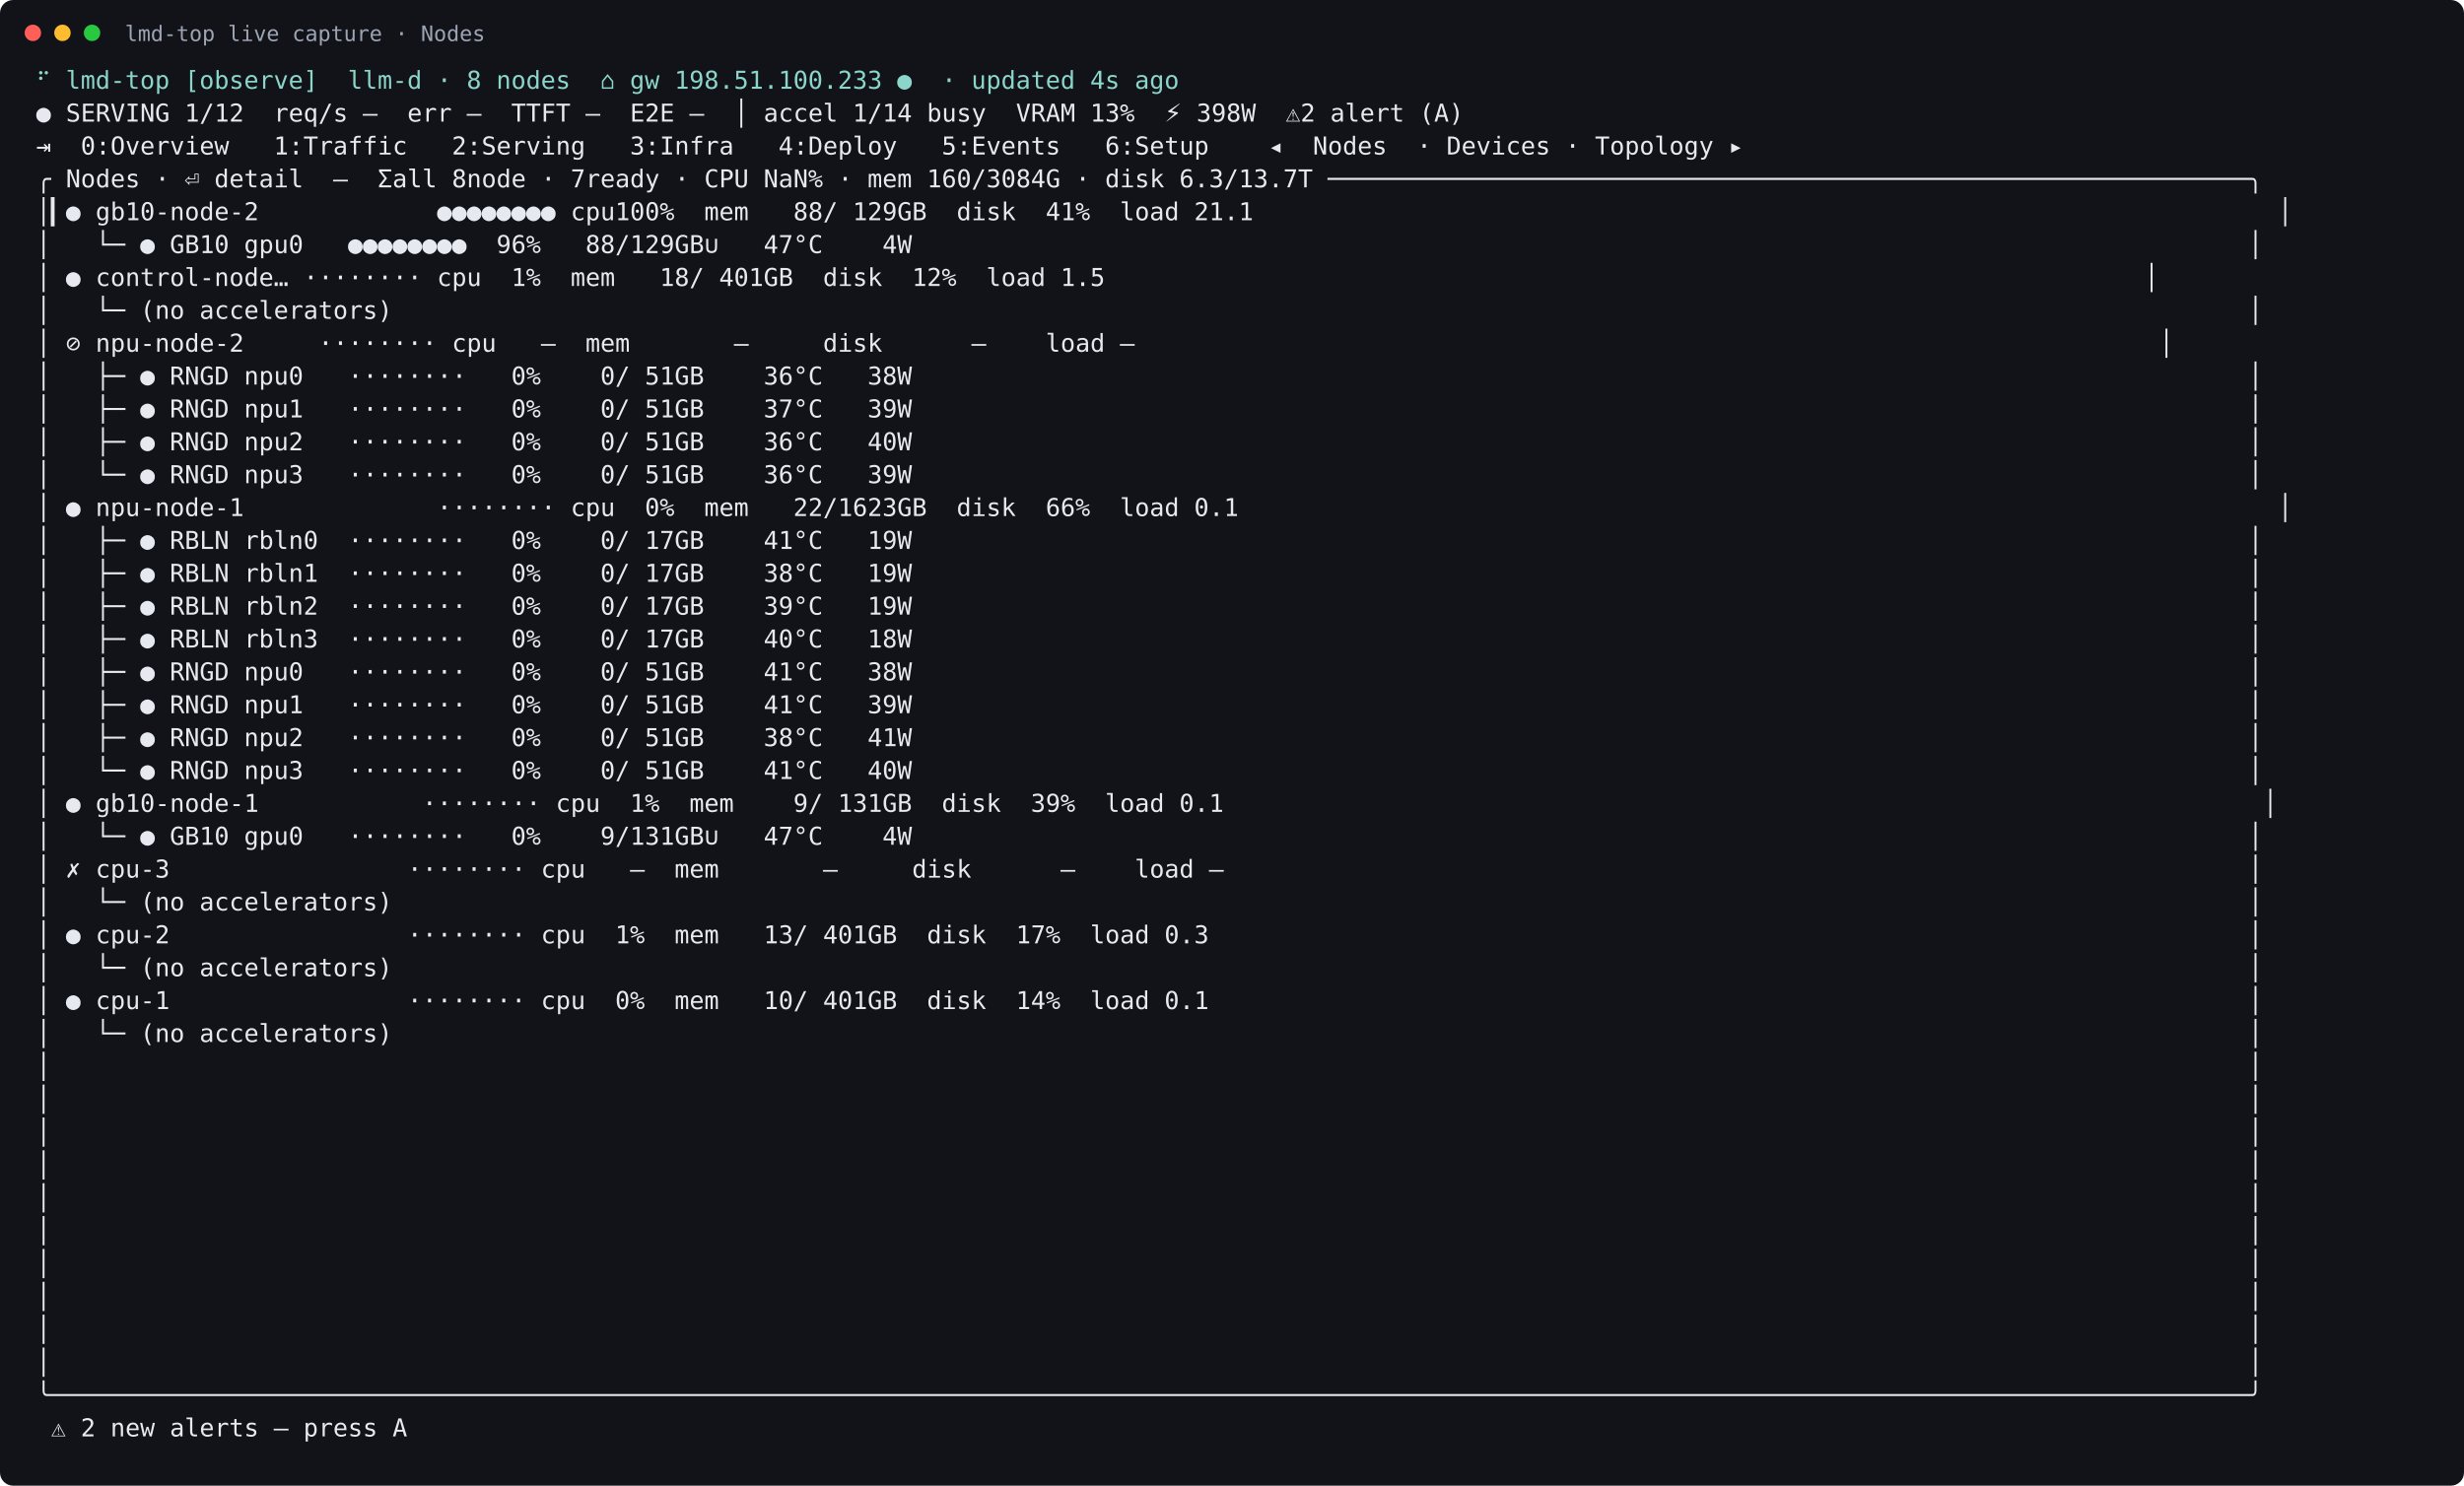
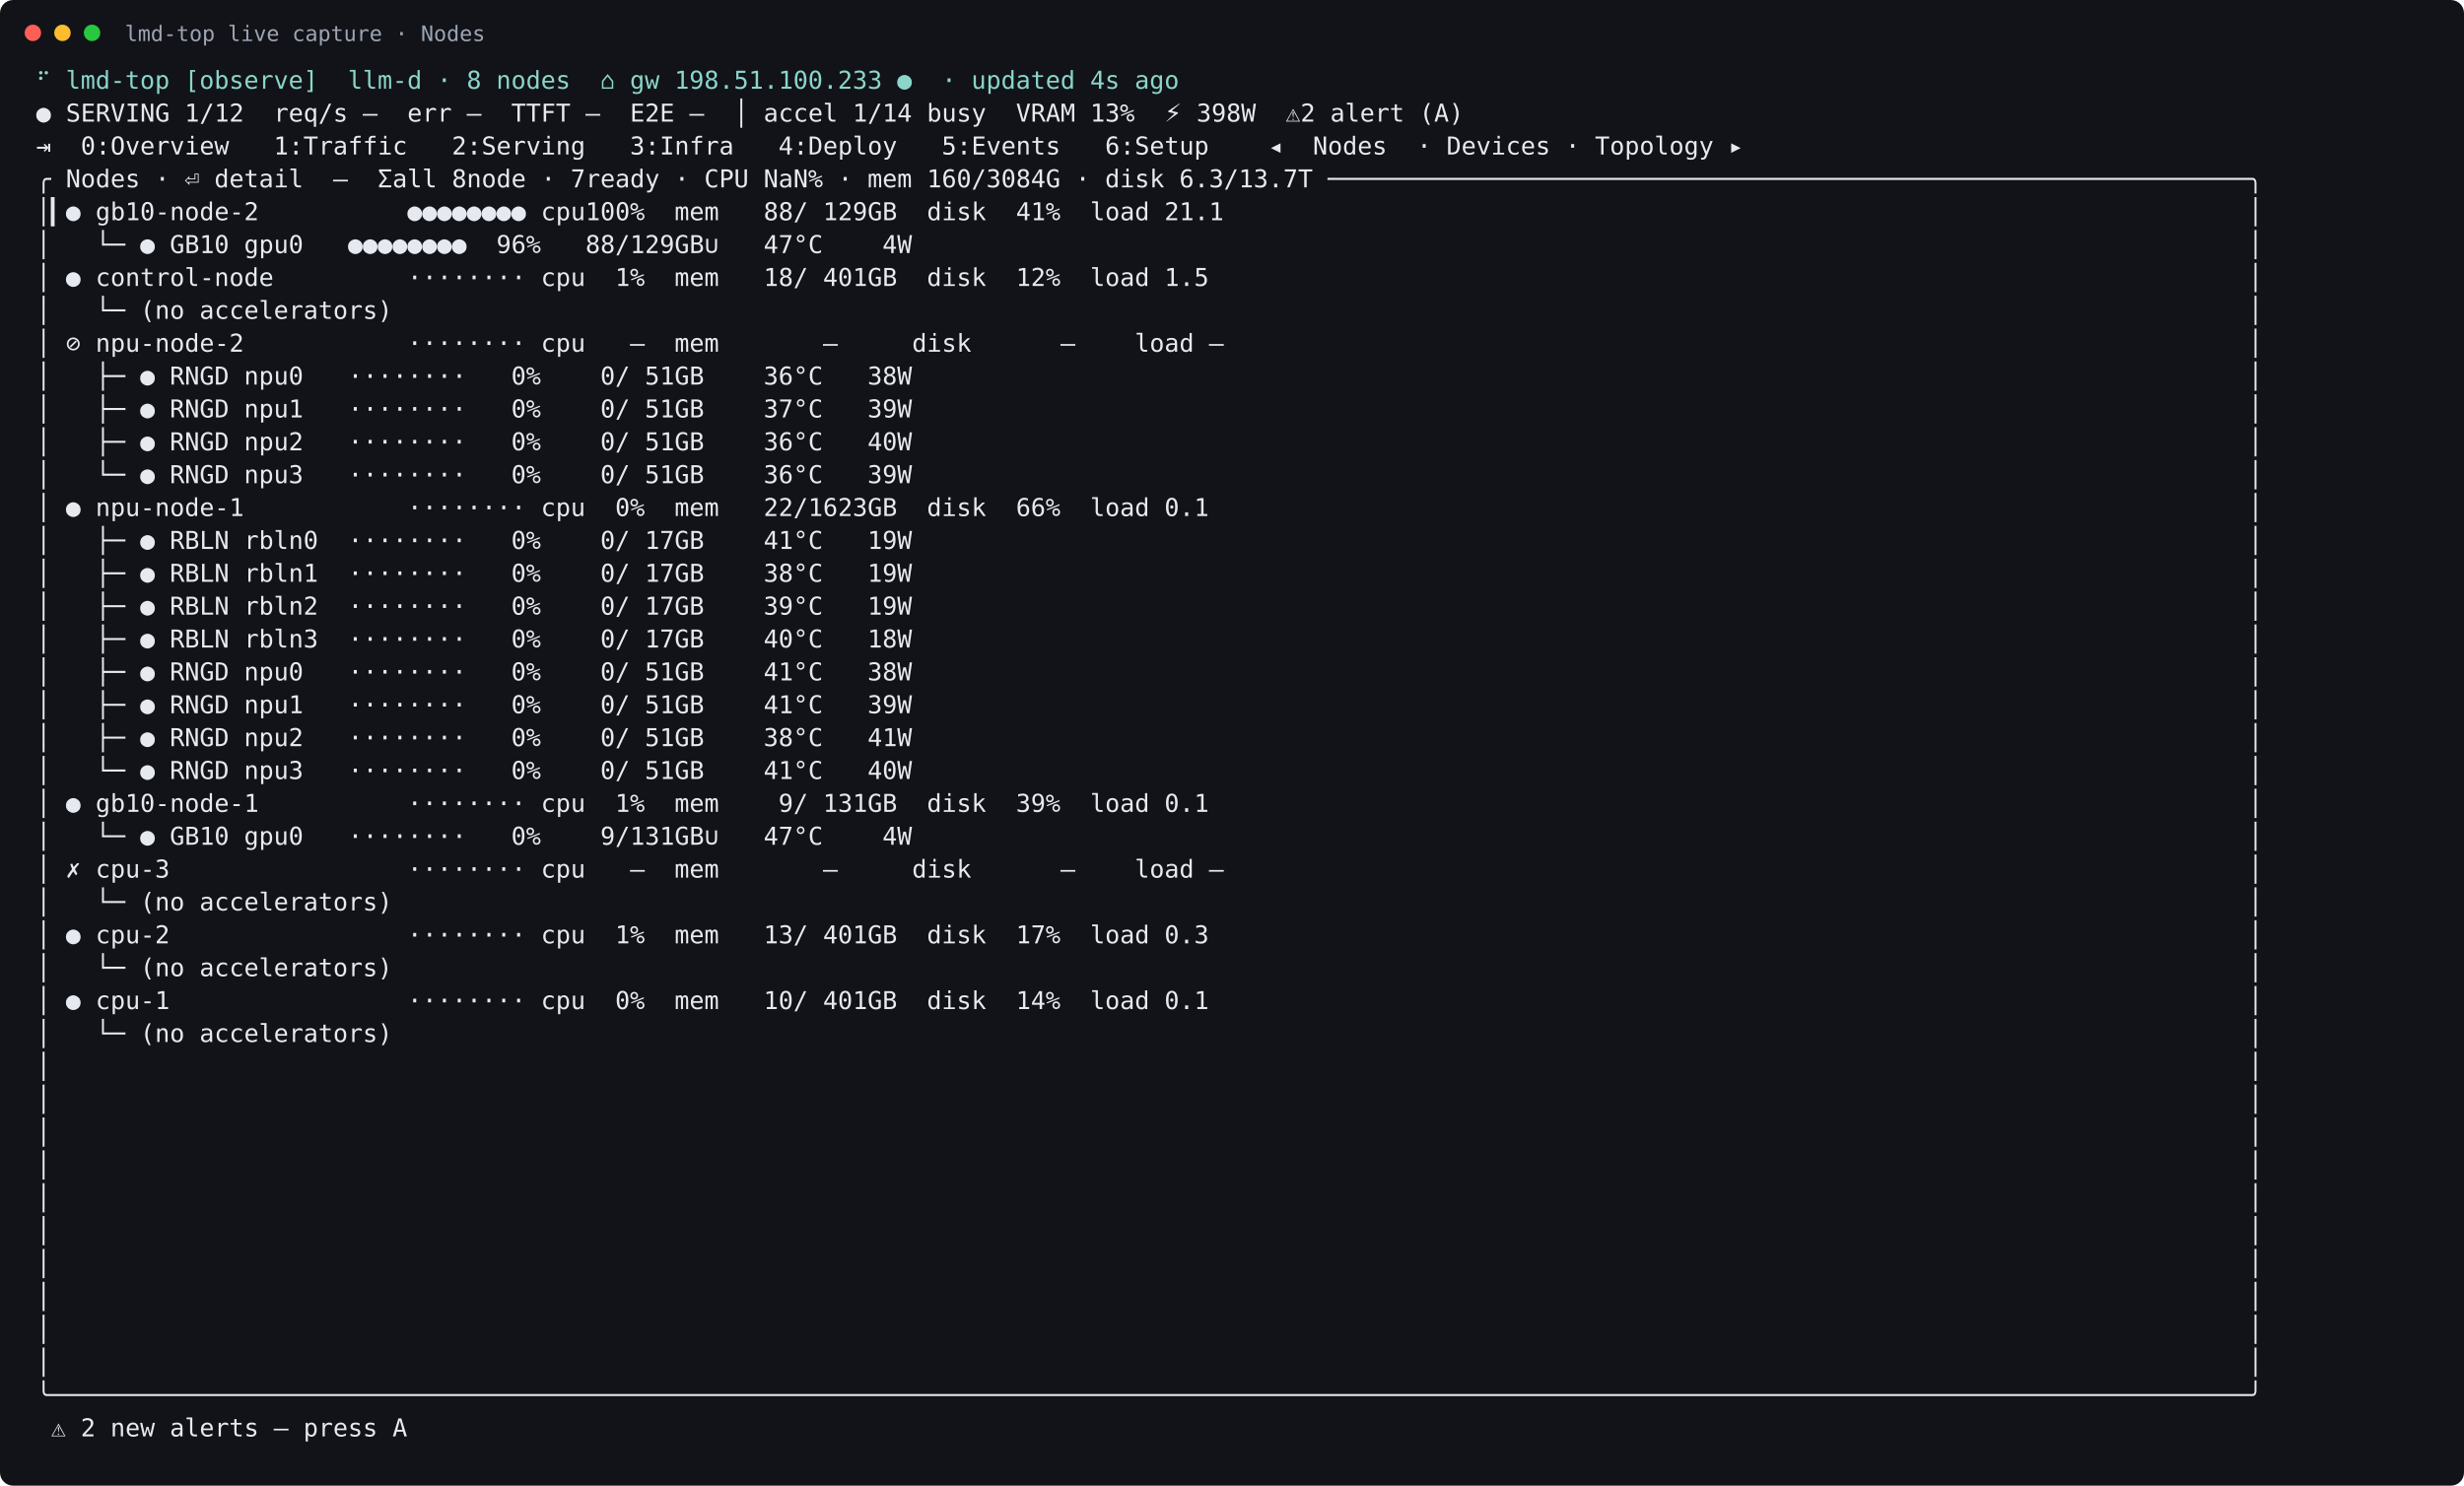
<svg xmlns="http://www.w3.org/2000/svg" width="1499" height="904" viewBox="0 0 1499 904">
  <rect width="100%" height="100%" rx="8" fill="#111318" />
  <circle cx="20" cy="20" r="5" fill="#ff5f57" />
  <circle cx="38" cy="20" r="5" fill="#febc2e" />
  <circle cx="56" cy="20" r="5" fill="#28c840" />
  <text x="76" y="25" fill="#9da5b4" font-family="DejaVu Sans Mono, monospace" font-size="13">lmd-top live capture · Nodes</text>
  <text xml:space="preserve" x="22" y="54" fill="#e6e9ef" font-family="DejaVu Sans Mono, monospace" font-size="15">
    <tspan x="22" dy="0" fill="#8bd5ca">⠋ lmd-top [observe]  llm-d · 8 nodes  ⌂ gw 198.51.100.233 ●  · updated 4s ago</tspan>
    <tspan x="22" dy="20">● SERVING 1/12  req/s –  err –  TTFT –  E2E –  │ accel 1/14 busy  VRAM 13%  ⚡ 398W  ⚠2 alert (A)</tspan>
    <tspan x="22" dy="20">⇥  0:Overview   1:Traffic   2:Serving   3:Infra   4:Deploy   5:Events   6:Setup    ◂  Nodes  · Devices · Topology ▸</tspan>
    <tspan x="22" dy="20">╭ Nodes · ⏎ detail  —  Σall 8node · 7ready · CPU NaN% · mem 160/3084G · disk 6.3/13.7T ──────────────────────────────────────────────────────────────╮</tspan>
-     <tspan x="22" dy="20">│▎● gb10-node-2            ●●●●●●●● cpu100%  mem   88/ 129GB  disk  41%  load 21.1                                                                     │</tspan>
+     <tspan x="22" dy="20">│▎● gb10-node-2          ●●●●●●●● cpu100%  mem   88/ 129GB  disk  41%  load 21.1                                                                     │</tspan>
    <tspan x="22" dy="20">│   └─ ● GB10 gpu0   ●●●●●●●●  96%   88/129GB∪   47°C    4W                                                                                          │</tspan>
-     <tspan x="22" dy="20">│ ● control-node… ········ cpu  1%  mem   18/ 401GB  disk  12%  load 1.5                                                                      │</tspan>
+     <tspan x="22" dy="20">│ ● control-node         ········ cpu  1%  mem   18/ 401GB  disk  12%  load 1.5                                                                      │</tspan>
    <tspan x="22" dy="20">│   └─ (no accelerators)                                                                                                                             │</tspan>
-     <tspan x="22" dy="20">│ ⊘ npu-node-2     ········ cpu   –  mem       –     disk      –    load –                                                                     │</tspan>
+     <tspan x="22" dy="20">│ ⊘ npu-node-2           ········ cpu   –  mem       –     disk      –    load –                                                                     │</tspan>
    <tspan x="22" dy="20">│   ├─ ● RNGD npu0   ········   0%    0/ 51GB    36°C   38W                                                                                          │</tspan>
    <tspan x="22" dy="20">│   ├─ ● RNGD npu1   ········   0%    0/ 51GB    37°C   39W                                                                                          │</tspan>
    <tspan x="22" dy="20">│   ├─ ● RNGD npu2   ········   0%    0/ 51GB    36°C   40W                                                                                          │</tspan>
    <tspan x="22" dy="20">│   └─ ● RNGD npu3   ········   0%    0/ 51GB    36°C   39W                                                                                          │</tspan>
-     <tspan x="22" dy="20">│ ● npu-node-1             ········ cpu  0%  mem   22/1623GB  disk  66%  load 0.1                                                                      │</tspan>
+     <tspan x="22" dy="20">│ ● npu-node-1           ········ cpu  0%  mem   22/1623GB  disk  66%  load 0.1                                                                      │</tspan>
    <tspan x="22" dy="20">│   ├─ ● RBLN rbln0  ········   0%    0/ 17GB    41°C   19W                                                                                          │</tspan>
    <tspan x="22" dy="20">│   ├─ ● RBLN rbln1  ········   0%    0/ 17GB    38°C   19W                                                                                          │</tspan>
    <tspan x="22" dy="20">│   ├─ ● RBLN rbln2  ········   0%    0/ 17GB    39°C   19W                                                                                          │</tspan>
    <tspan x="22" dy="20">│   ├─ ● RBLN rbln3  ········   0%    0/ 17GB    40°C   18W                                                                                          │</tspan>
    <tspan x="22" dy="20">│   ├─ ● RNGD npu0   ········   0%    0/ 51GB    41°C   38W                                                                                          │</tspan>
    <tspan x="22" dy="20">│   ├─ ● RNGD npu1   ········   0%    0/ 51GB    41°C   39W                                                                                          │</tspan>
    <tspan x="22" dy="20">│   ├─ ● RNGD npu2   ········   0%    0/ 51GB    38°C   41W                                                                                          │</tspan>
    <tspan x="22" dy="20">│   └─ ● RNGD npu3   ········   0%    0/ 51GB    41°C   40W                                                                                          │</tspan>
-     <tspan x="22" dy="20">│ ● gb10-node-1           ········ cpu  1%  mem    9/ 131GB  disk  39%  load 0.1                                                                      │</tspan>
+     <tspan x="22" dy="20">│ ● gb10-node-1          ········ cpu  1%  mem    9/ 131GB  disk  39%  load 0.1                                                                      │</tspan>
    <tspan x="22" dy="20">│   └─ ● GB10 gpu0   ········   0%    9/131GB∪   47°C    4W                                                                                          │</tspan>
    <tspan x="22" dy="20">│ ✗ cpu-3                ········ cpu   –  mem       –     disk      –    load –                                                                     │</tspan>
    <tspan x="22" dy="20">│   └─ (no accelerators)                                                                                                                             │</tspan>
    <tspan x="22" dy="20">│ ● cpu-2                ········ cpu  1%  mem   13/ 401GB  disk  17%  load 0.3                                                                      │</tspan>
    <tspan x="22" dy="20">│   └─ (no accelerators)                                                                                                                             │</tspan>
    <tspan x="22" dy="20">│ ● cpu-1                ········ cpu  0%  mem   10/ 401GB  disk  14%  load 0.1                                                                      │</tspan>
    <tspan x="22" dy="20">│   └─ (no accelerators)                                                                                                                             │</tspan>
    <tspan x="22" dy="20">│                                                                                                                                                    │</tspan>
    <tspan x="22" dy="20">│                                                                                                                                                    │</tspan>
    <tspan x="22" dy="20">│                                                                                                                                                    │</tspan>
    <tspan x="22" dy="20">│                                                                                                                                                    │</tspan>
    <tspan x="22" dy="20">│                                                                                                                                                    │</tspan>
    <tspan x="22" dy="20">│                                                                                                                                                    │</tspan>
    <tspan x="22" dy="20">│                                                                                                                                                    │</tspan>
    <tspan x="22" dy="20">│                                                                                                                                                    │</tspan>
    <tspan x="22" dy="20">│                                                                                                                                                    │</tspan>
    <tspan x="22" dy="20">│                                                                                                                                                    │</tspan>
    <tspan x="22" dy="20">╰────────────────────────────────────────────────────────────────────────────────────────────────────────────────────────────────────────────────────╯</tspan>
    <tspan x="22" dy="20"> ⚠ 2 new alerts — press A</tspan>
  </text>
</svg>
